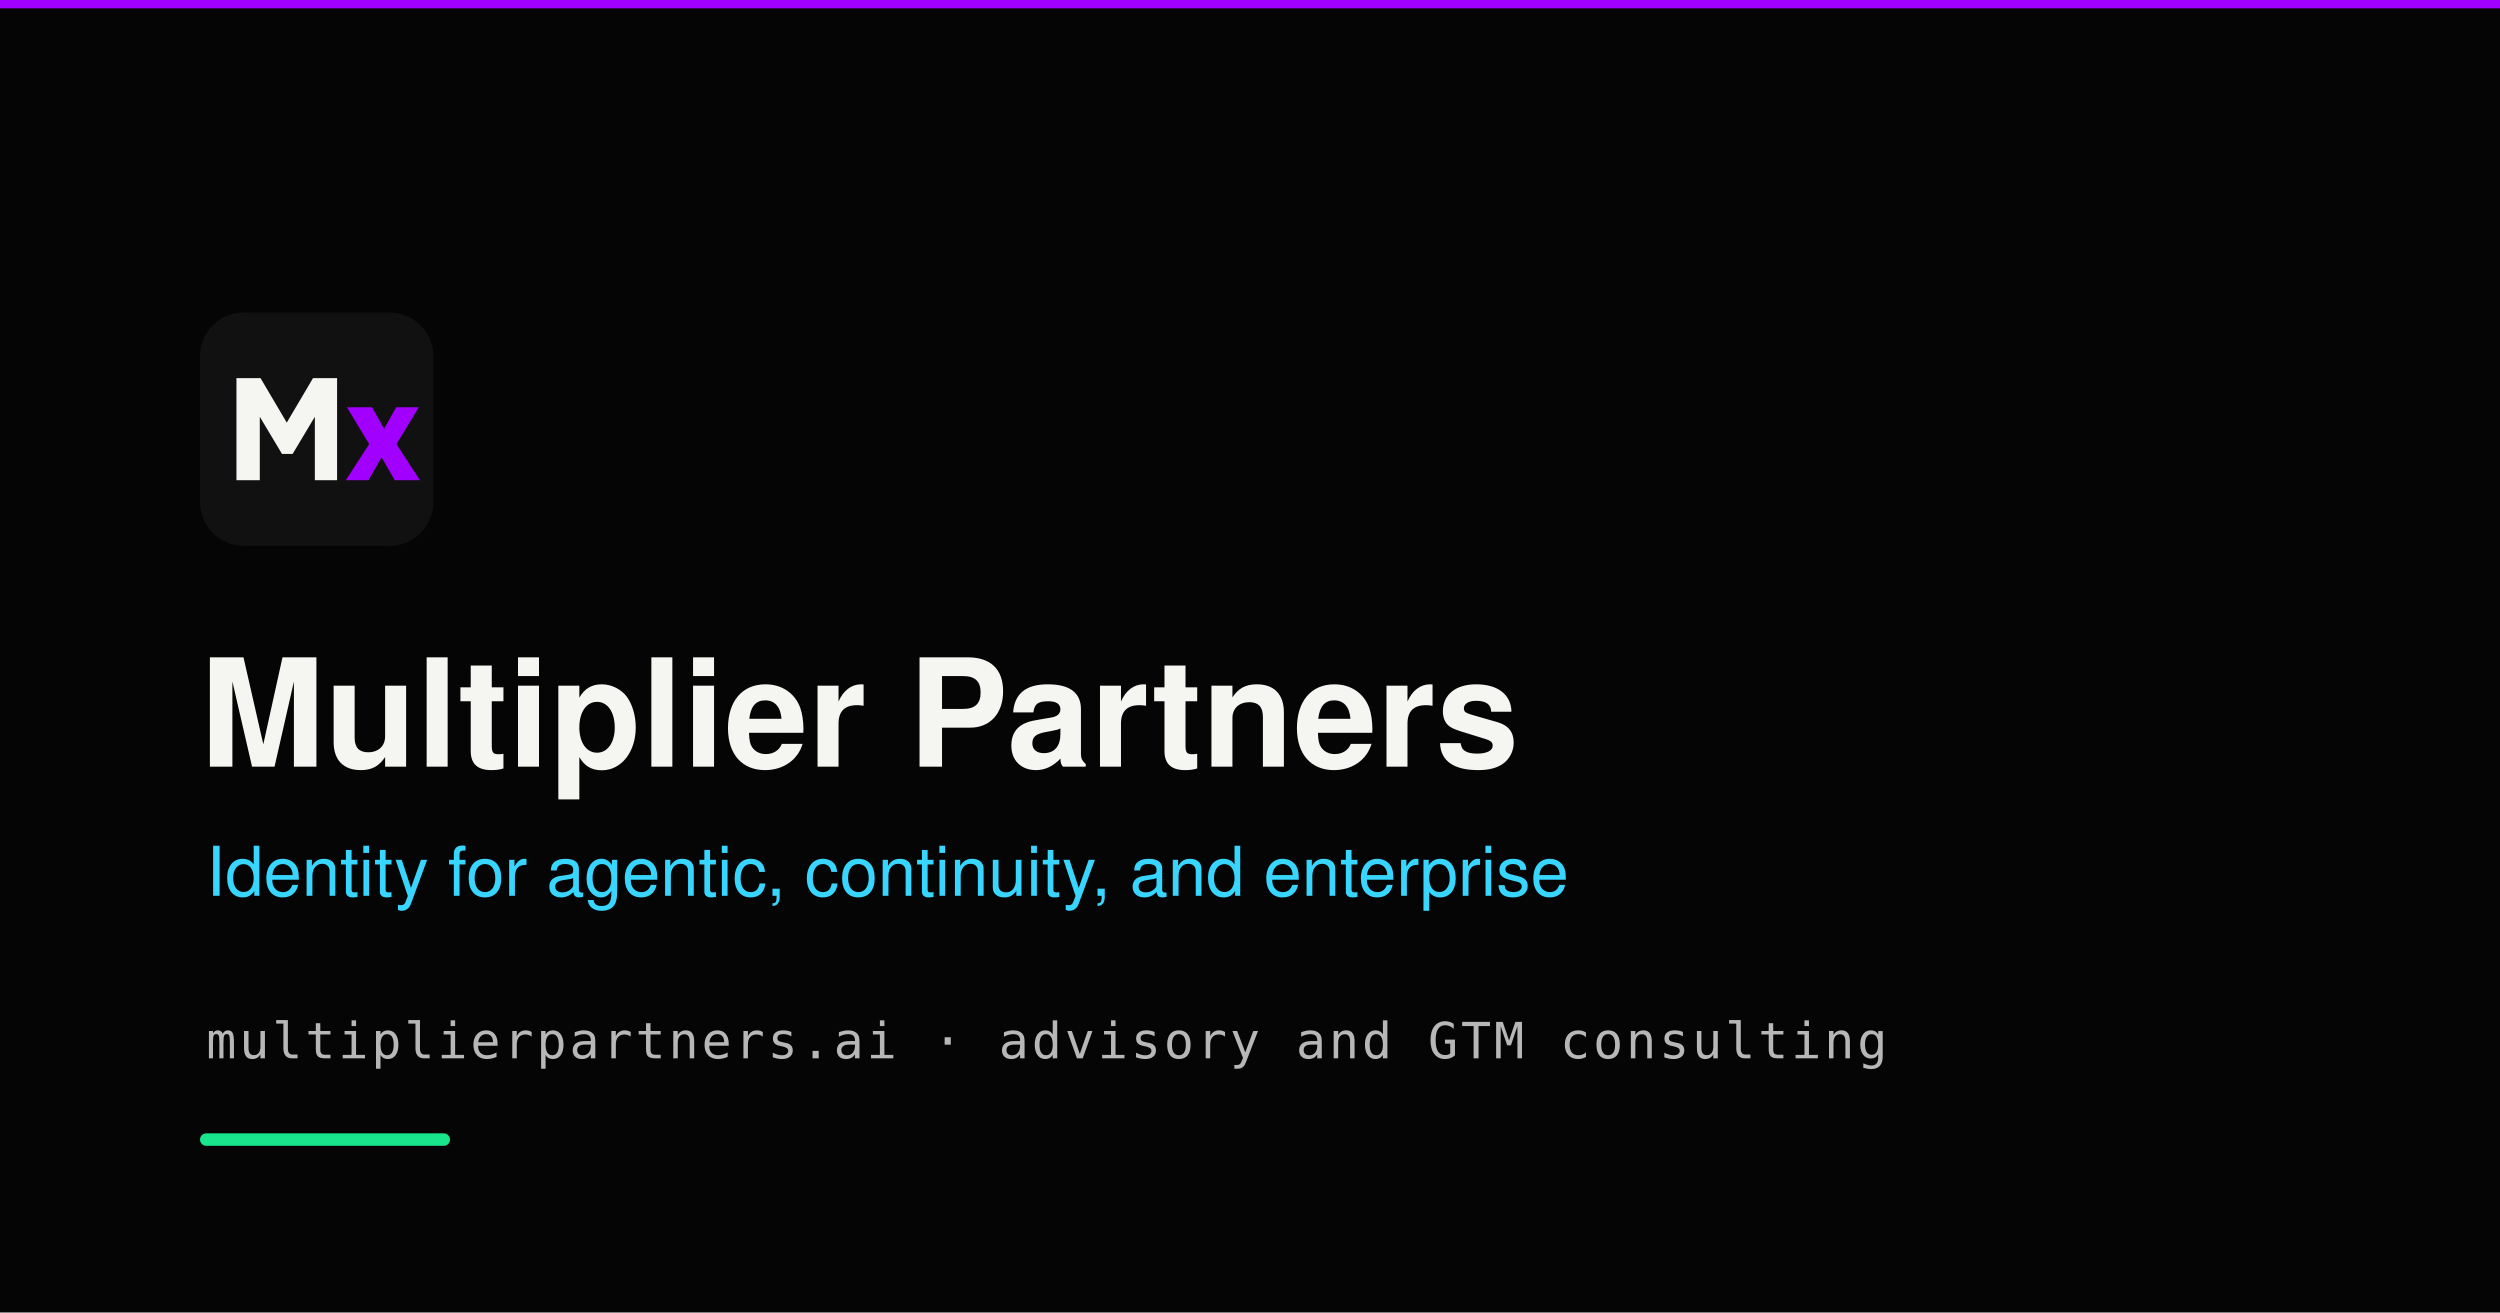
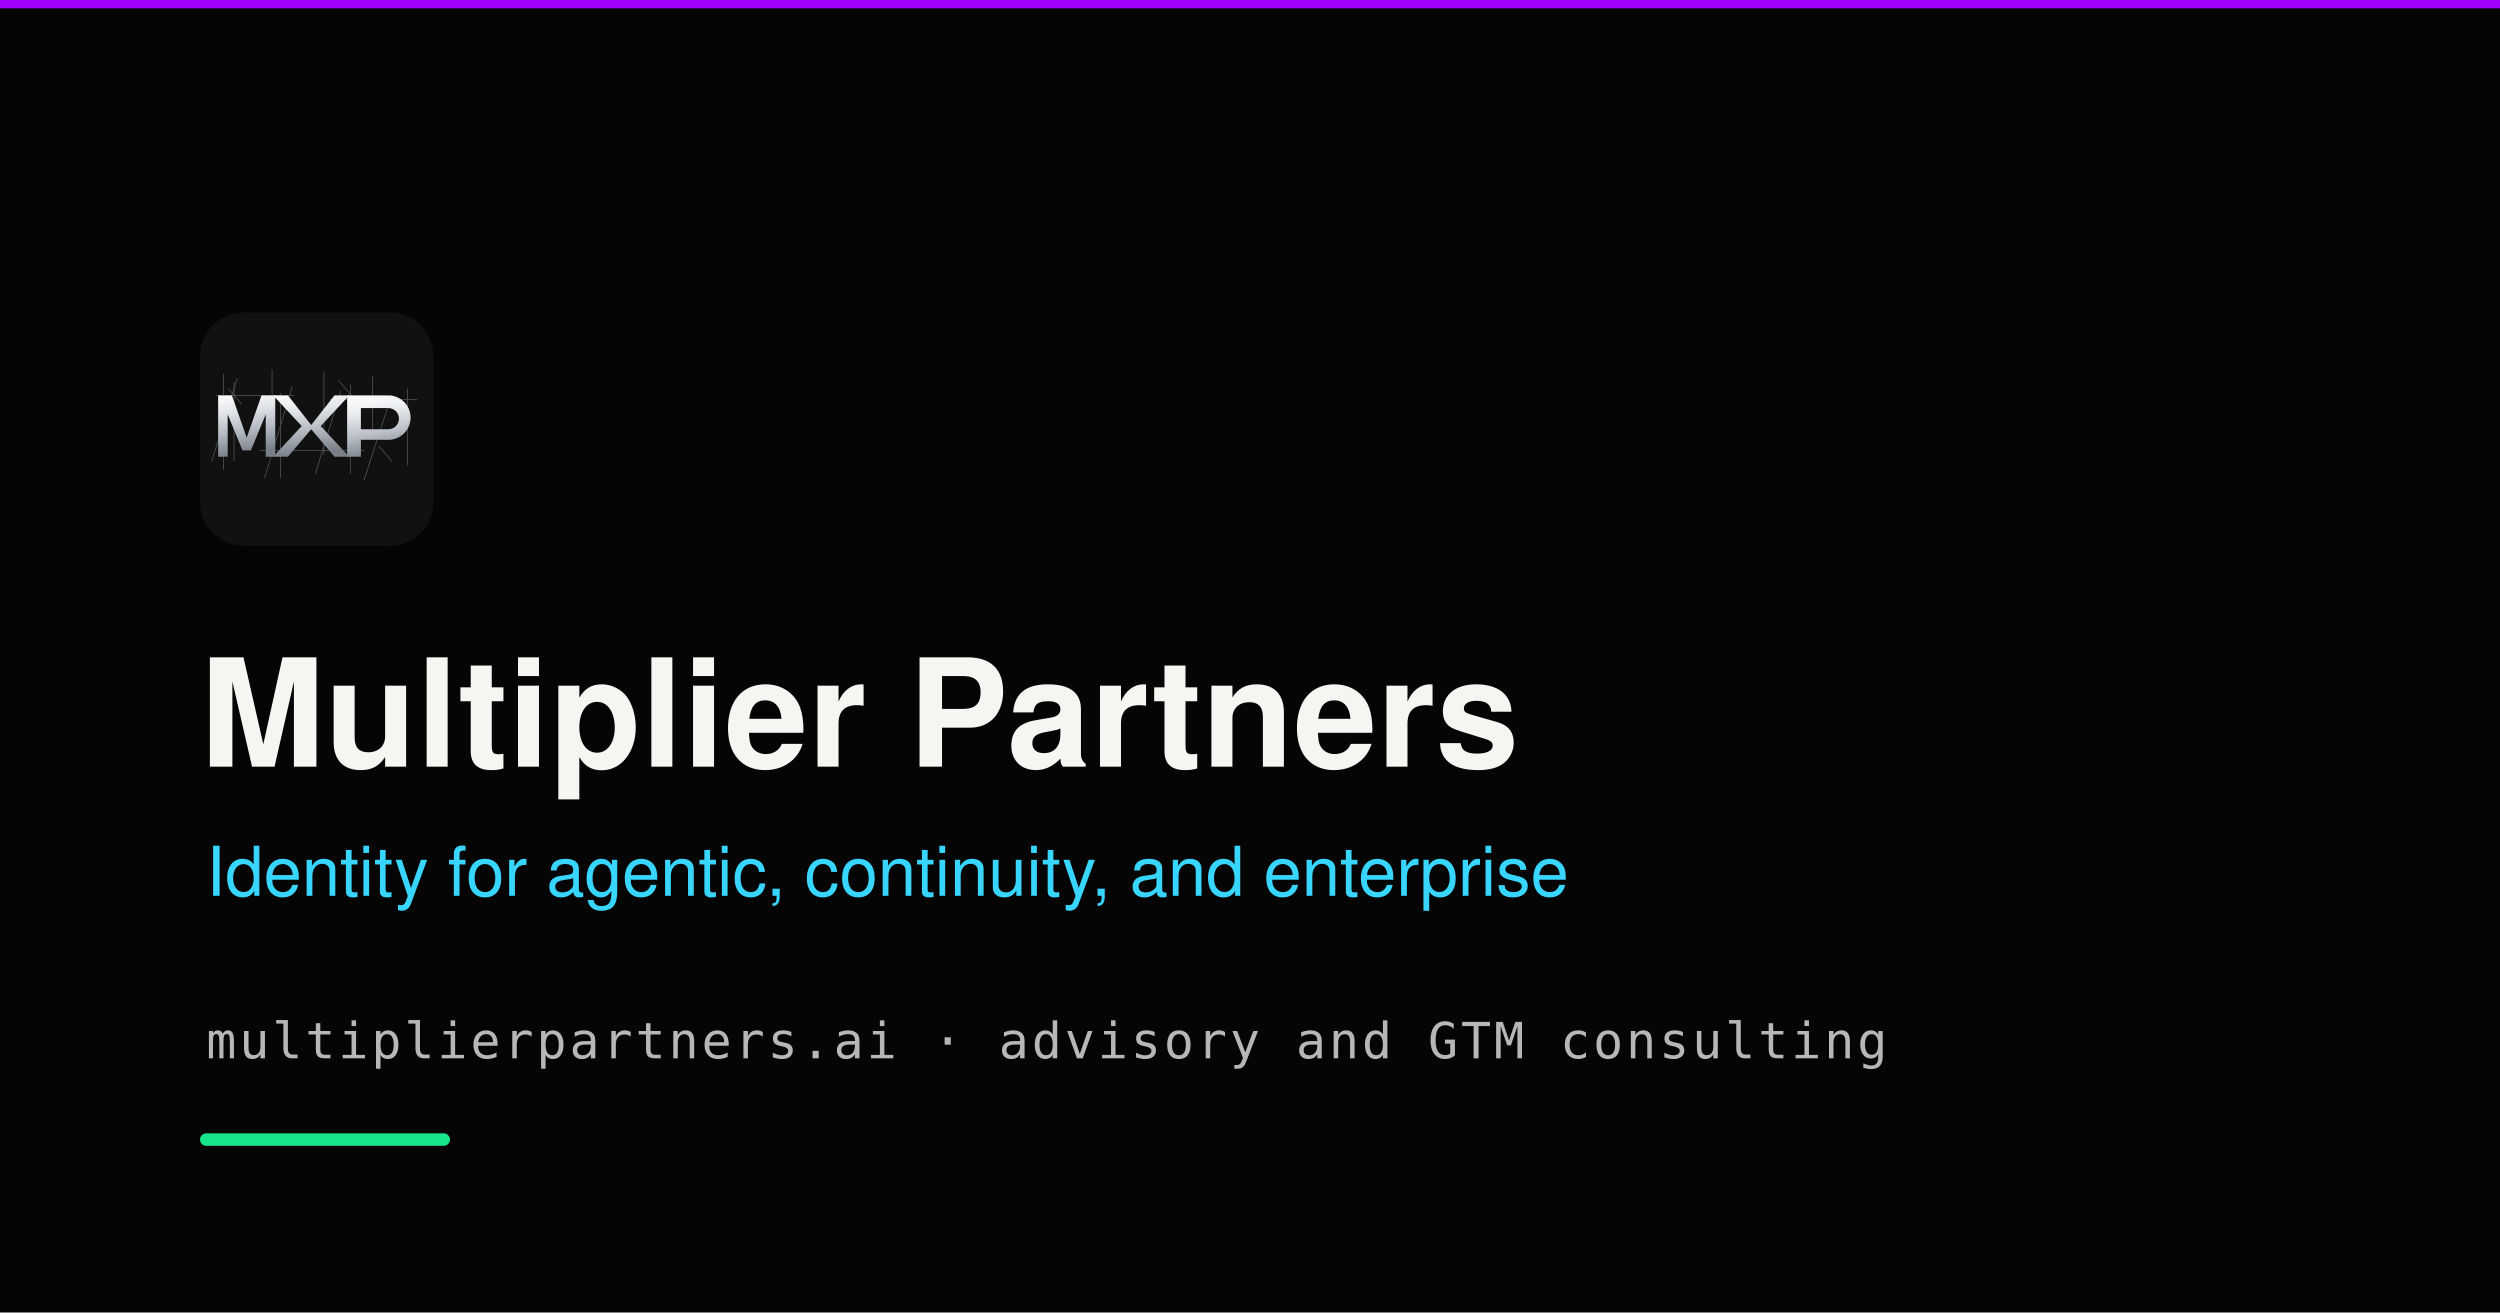
<svg xmlns="http://www.w3.org/2000/svg" viewBox="0 0 1200 630" width="1200" height="630" fill="none">
  <rect width="1200" height="630" fill="#050505" />
  <rect x="0" y="0" width="1200" height="4" fill="#a100ff" />
+   <defs>
+     <linearGradient id="steel" x1="0" y1="0" x2="0.16" y2="1">
+       <stop offset="0" stop-color="#ffffff" />
+       <stop offset="0.30" stop-color="#e2e5e9" />
+       <stop offset="0.64" stop-color="#b3b9c0" />
+       <stop offset="1" stop-color="#79808a" />
+     </linearGradient>
+     <linearGradient id="steelP" x1="0" y1="0" x2="0.16" y2="1">
+       <stop offset="0" stop-color="#ffffff" />
+       <stop offset="0.32" stop-color="#e9ecef" />
+       <stop offset="0.66" stop-color="#bcc2c9" />
+       <stop offset="1" stop-color="#828993" />
+     </linearGradient>
+     <clipPath id="tile">
+       <rect width="64" height="64" rx="12" />
+     </clipPath>
+   </defs>
  <g transform="translate(96 150) scale(1.75)">
    <rect width="64" height="64" rx="12" fill="#111111" />
-     <path d="M10 46V18h6.6l7.2 12.2L31 18h6.6v28h-6.1V28.6l-6.1 10.2h-2.9l-6.1-10.2V46H10z" fill="#f5f5f2" />
-     <path d="M40 46l6.4-9.9L40.3 26h6.9l3.3 5.9 3.3-5.9H60l-6.1 10.1L60.3 46h-6.9l-3.6-6.3L46.2 46H40z" fill="#a100ff" />
+     <g clip-path="url(#tile)">
+       <g transform="translate(1.5 15.2) scale(0.29)">
+         <g stroke="#9aa0a8" stroke-width="0.7" opacity="0.48" fill="none" stroke-linecap="round">
+           <path d="M17 6 V96 M27 14 V88 M63 2 V70 M71 24 V104 M112 4 V82                    M137 16 V100 M158 8 V64 M191 20 V92" />
+           <path d="M10 26 H84 M118 30 H200 M52 78 H150" />
+           <path d="M6 88 L30 10 M56 104 L82 18 M104 100 L128 22 M150 106 L176 26" />
+           <path d="M22 20 L34 34 M126 12 L138 26 M164 74 L176 88" />
+         </g>
+         <g>
+           <path fill="url(#steel)" d="M12 84 V26 H25 L39 66 L53 26 H66 V84 H57 V44 L43 78 H35 L21 44 V84 Z" />
+           <path fill="url(#steel)" d="M64 26 L78 26 L100 54 L122 26 L136 26 L109 55 L136 84 L122 84 L100 58 L78 84 L64 84 L91 55 Z" />
+           <path fill="url(#steelP)" fill-rule="evenodd" d="M134 84 V26 H173 a21 21 0 0 1 0 42 H147 V84 Z                    M147 38 H173 a10 10 0 0 1 0 20 H147 Z" />
+         </g>
+       </g>
+     </g>
  </g>
  <text x="96" y="368" fill="#f5f5f2" font-size="72" font-weight="700" font-family="Helvetica, Arial, sans-serif">Multiplier Partners</text>
  <text x="99" y="430" fill="#38d6ff" font-size="33" font-family="Helvetica, Arial, sans-serif">Identity for agentic, continuity, and enterprise</text>
  <text x="99" y="508" fill="#b7b7b7" font-size="24" font-family="ui-monospace, Menlo, monospace" letter-spacing="1.4">multiplierpartners.ai  ·  advisory and GTM consulting</text>
  <rect x="96" y="544" width="120" height="6" rx="3" fill="#19e68c" />
</svg>
